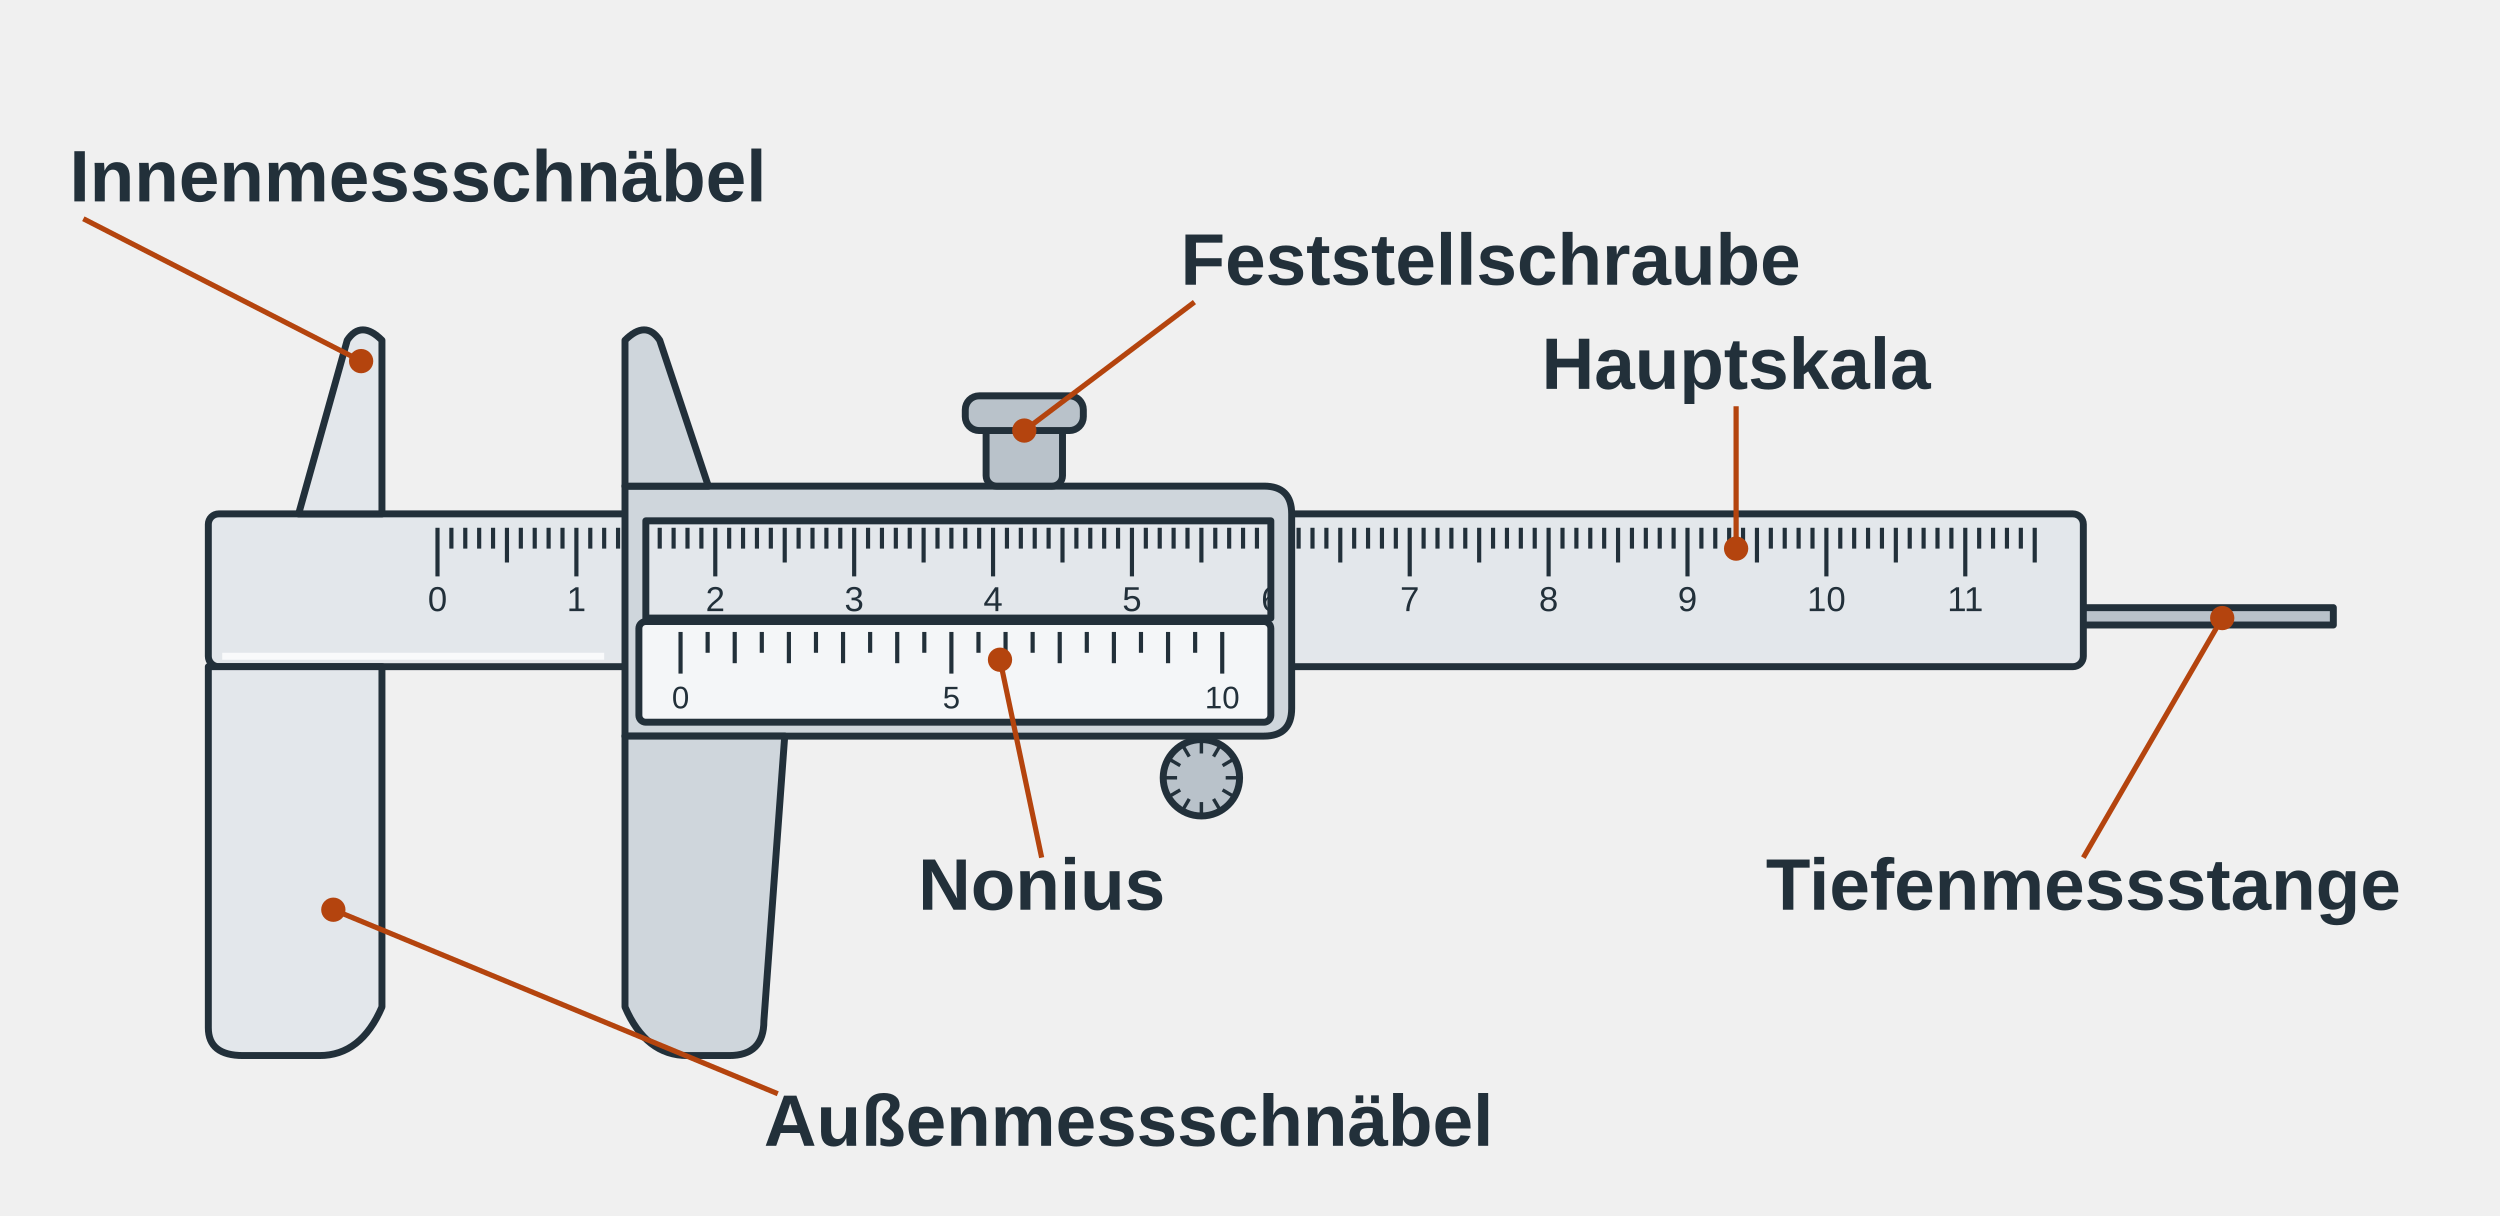
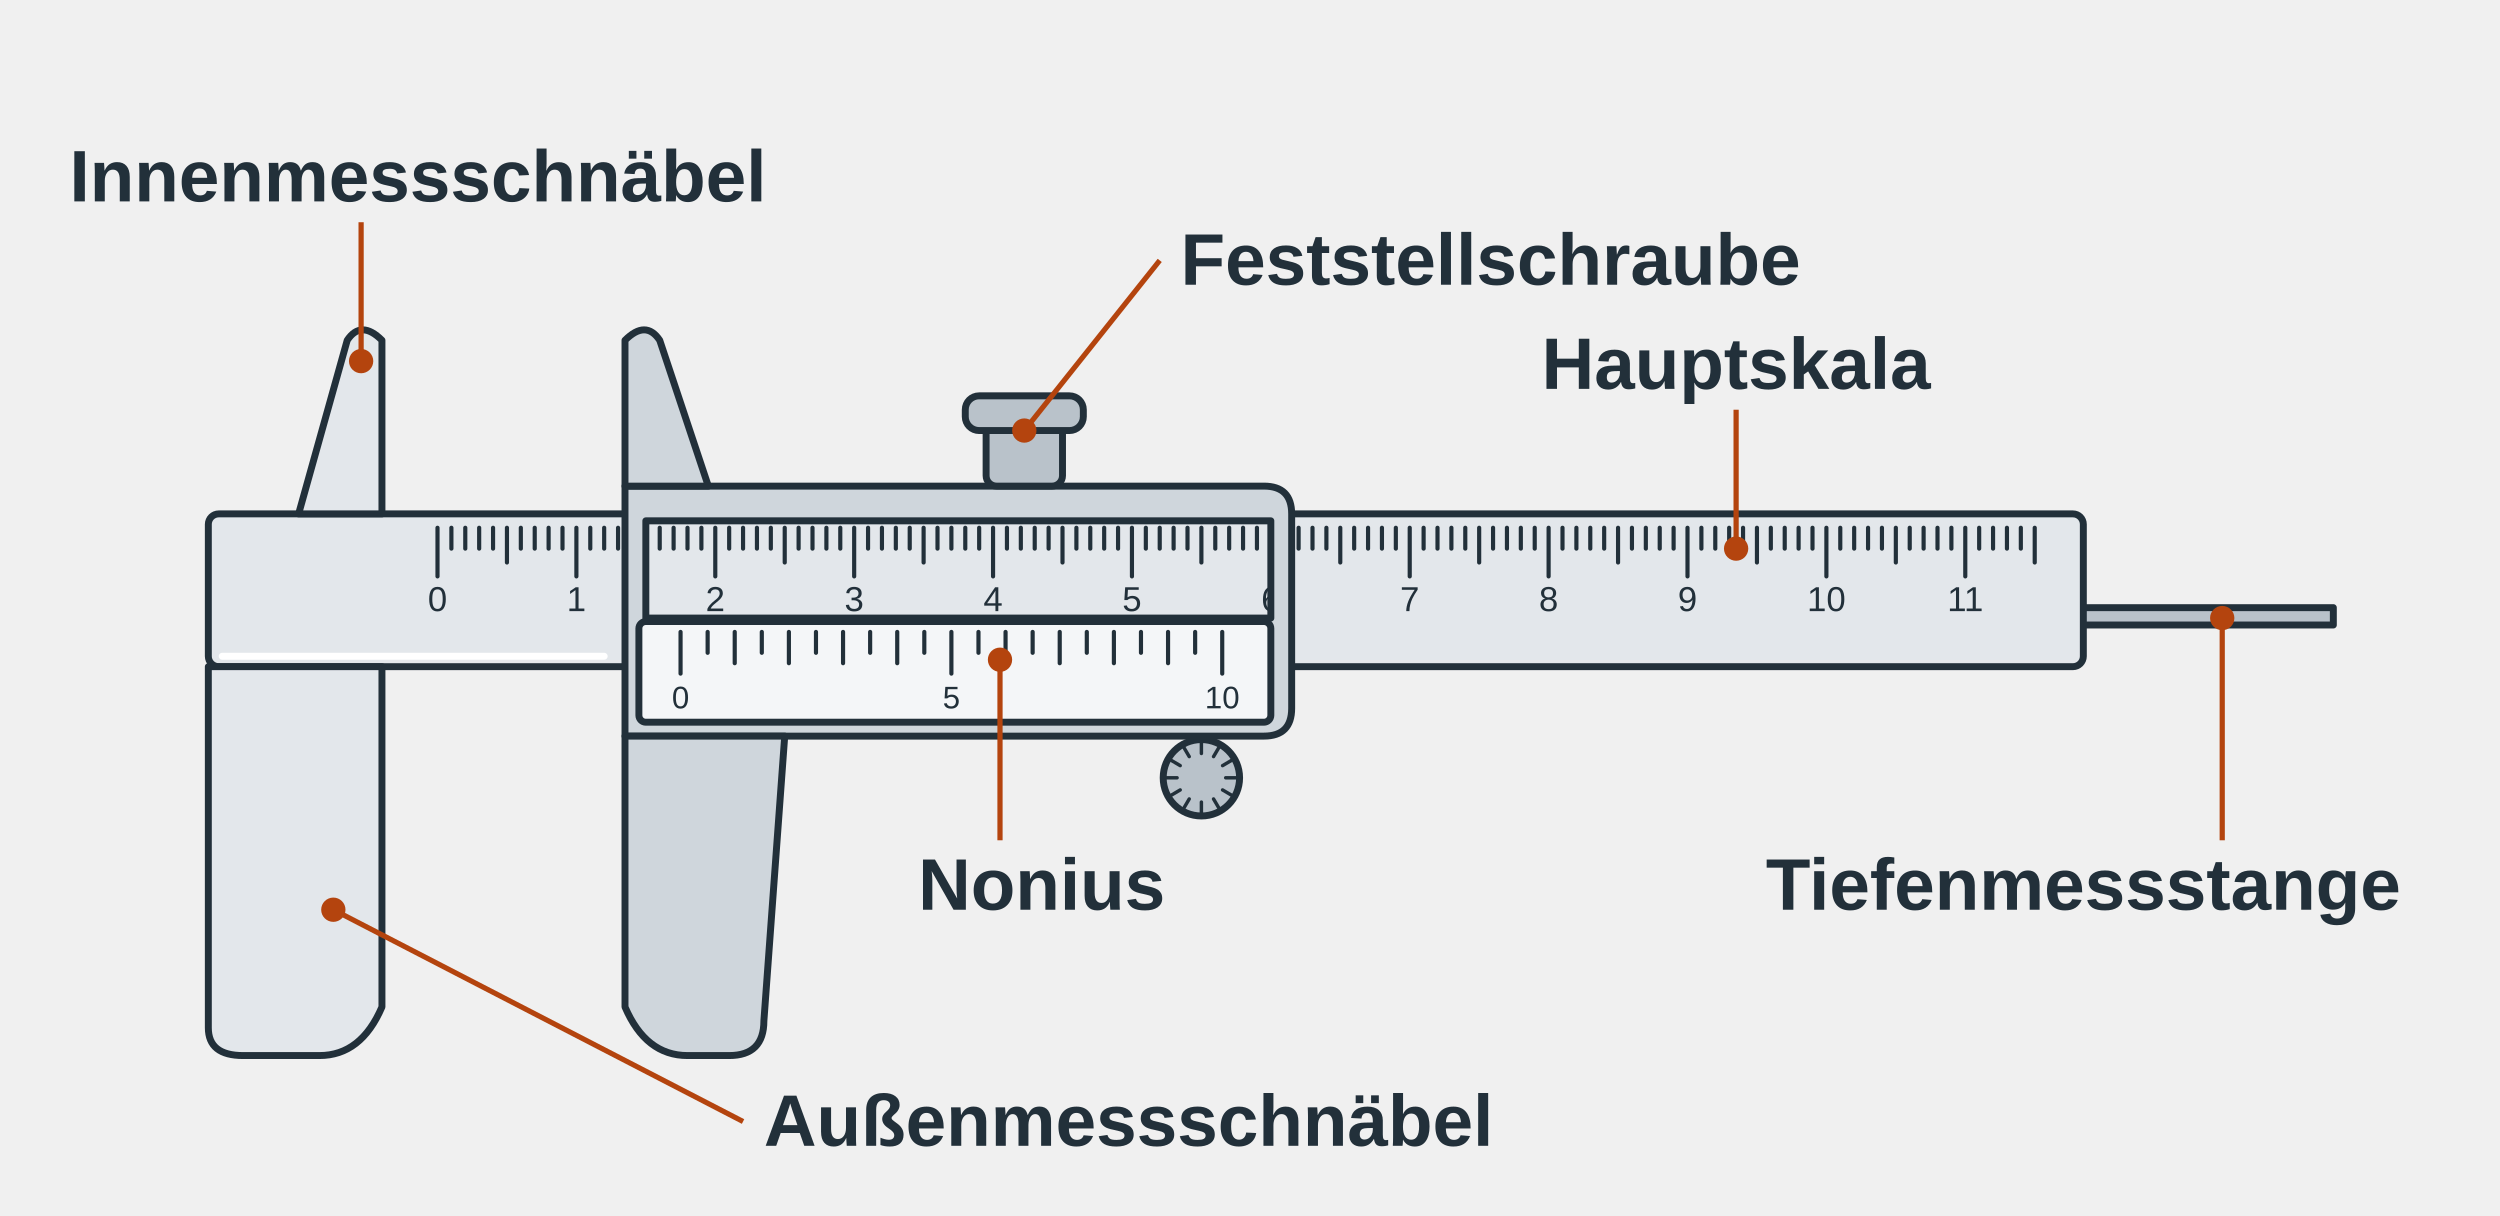
<svg xmlns="http://www.w3.org/2000/svg" viewBox="0 0 720 350" font-family="'IBM Plex Sans','Helvetica Neue',Arial,sans-serif">
-   <g stroke="#22303a" stroke-width="2" stroke-linejoin="round">
-     <rect x="590" y="175" width="82.0" height="5" fill="#b9c2ca" />
-     <rect x="60" y="148" width="540" height="44" rx="3" fill="#e3e7eb" />
-     <path d="M60 192 L60 296 Q60 304 70 304 L92 304 Q104 304 110 290 L110 192 Z" fill="#e3e7eb" />
-     <path d="M86 148 L100 98 Q104 92 110 98 L110 148 Z" fill="#e3e7eb" />
-   </g>
-   <g stroke="#22303a" stroke-width="1.2" fill="#22303a" font-size="10">
-     <line x1="126.0" y1="152" x2="126.0" y2="166" />
-     <text x="126.0" y="176" text-anchor="middle" stroke="none">0</text>
-     <line x1="130.0" y1="152" x2="130.0" y2="158" />
-     <line x1="134.0" y1="152" x2="134.0" y2="158" />
-     <line x1="138.0" y1="152" x2="138.0" y2="158" />
-     <line x1="142.0" y1="152" x2="142.0" y2="158" />
-     <line x1="146.0" y1="152" x2="146.0" y2="162" />
-     <line x1="150.0" y1="152" x2="150.0" y2="158" />
-     <line x1="154.0" y1="152" x2="154.0" y2="158" />
-     <line x1="158.0" y1="152" x2="158.0" y2="158" />
-     <line x1="162.0" y1="152" x2="162.0" y2="158" />
-     <line x1="166.0" y1="152" x2="166.0" y2="166" />
-     <text x="166.0" y="176" text-anchor="middle" stroke="none">1</text>
-     <line x1="170.0" y1="152" x2="170.0" y2="158" />
-     <line x1="174.0" y1="152" x2="174.0" y2="158" />
-     <line x1="178.0" y1="152" x2="178.0" y2="158" />
-     <line x1="182.0" y1="152" x2="182.0" y2="158" />
-     <line x1="186.0" y1="152" x2="186.0" y2="162" />
-     <line x1="190.0" y1="152" x2="190.0" y2="158" />
-     <line x1="194.0" y1="152" x2="194.0" y2="158" />
-     <line x1="198.0" y1="152" x2="198.0" y2="158" />
-     <line x1="202.0" y1="152" x2="202.0" y2="158" />
-     <line x1="206.0" y1="152" x2="206.0" y2="166" />
-     <text x="206.0" y="176" text-anchor="middle" stroke="none">2</text>
-     <line x1="210.0" y1="152" x2="210.0" y2="158" />
-     <line x1="214.0" y1="152" x2="214.0" y2="158" />
-     <line x1="218.0" y1="152" x2="218.0" y2="158" />
-     <line x1="222.0" y1="152" x2="222.0" y2="158" />
-     <line x1="226.0" y1="152" x2="226.0" y2="162" />
-     <line x1="230.0" y1="152" x2="230.0" y2="158" />
-     <line x1="234.0" y1="152" x2="234.0" y2="158" />
-     <line x1="238.0" y1="152" x2="238.0" y2="158" />
-     <line x1="242.0" y1="152" x2="242.0" y2="158" />
-     <line x1="246.0" y1="152" x2="246.0" y2="166" />
-     <text x="246.0" y="176" text-anchor="middle" stroke="none">3</text>
-     <line x1="250.0" y1="152" x2="250.0" y2="158" />
-     <line x1="254.0" y1="152" x2="254.0" y2="158" />
-     <line x1="258.0" y1="152" x2="258.0" y2="158" />
-     <line x1="262.0" y1="152" x2="262.0" y2="158" />
-     <line x1="266.0" y1="152" x2="266.0" y2="162" />
-     <line x1="270.0" y1="152" x2="270.0" y2="158" />
-     <line x1="274.0" y1="152" x2="274.0" y2="158" />
-     <line x1="278.0" y1="152" x2="278.0" y2="158" />
-     <line x1="282.0" y1="152" x2="282.0" y2="158" />
-     <line x1="286.0" y1="152" x2="286.0" y2="166" />
-     <text x="286.0" y="176" text-anchor="middle" stroke="none">4</text>
-     <line x1="290.0" y1="152" x2="290.0" y2="158" />
-     <line x1="294.0" y1="152" x2="294.0" y2="158" />
-     <line x1="298.0" y1="152" x2="298.0" y2="158" />
-     <line x1="302.0" y1="152" x2="302.0" y2="158" />
-     <line x1="306.0" y1="152" x2="306.0" y2="162" />
-     <line x1="310.0" y1="152" x2="310.0" y2="158" />
-     <line x1="314.0" y1="152" x2="314.0" y2="158" />
-     <line x1="318.0" y1="152" x2="318.0" y2="158" />
-     <line x1="322.0" y1="152" x2="322.0" y2="158" />
-     <line x1="326.0" y1="152" x2="326.0" y2="166" />
-     <text x="326.0" y="176" text-anchor="middle" stroke="none">5</text>
-     <line x1="330.0" y1="152" x2="330.0" y2="158" />
-     <line x1="334.0" y1="152" x2="334.0" y2="158" />
-     <line x1="338.0" y1="152" x2="338.0" y2="158" />
-     <line x1="342.0" y1="152" x2="342.0" y2="158" />
-     <line x1="346.0" y1="152" x2="346.0" y2="162" />
-     <line x1="350.0" y1="152" x2="350.0" y2="158" />
-     <line x1="354.0" y1="152" x2="354.0" y2="158" />
-     <line x1="358.0" y1="152" x2="358.0" y2="158" />
-     <line x1="362.0" y1="152" x2="362.0" y2="158" />
-     <line x1="366.0" y1="152" x2="366.0" y2="166" />
-     <text x="366.0" y="176" text-anchor="middle" stroke="none">6</text>
-     <line x1="370.0" y1="152" x2="370.0" y2="158" />
-     <line x1="374.0" y1="152" x2="374.0" y2="158" />
-     <line x1="378.0" y1="152" x2="378.0" y2="158" />
-     <line x1="382.0" y1="152" x2="382.0" y2="158" />
-     <line x1="386.0" y1="152" x2="386.0" y2="162" />
-     <line x1="390.0" y1="152" x2="390.0" y2="158" />
-     <line x1="394.0" y1="152" x2="394.0" y2="158" />
-     <line x1="398.0" y1="152" x2="398.0" y2="158" />
-     <line x1="402.0" y1="152" x2="402.0" y2="158" />
-     <line x1="406.0" y1="152" x2="406.0" y2="166" />
-     <text x="406.0" y="176" text-anchor="middle" stroke="none">7</text>
-     <line x1="410.0" y1="152" x2="410.0" y2="158" />
-     <line x1="414.0" y1="152" x2="414.0" y2="158" />
-     <line x1="418.0" y1="152" x2="418.0" y2="158" />
-     <line x1="422.0" y1="152" x2="422.0" y2="158" />
-     <line x1="426.0" y1="152" x2="426.0" y2="162" />
-     <line x1="430.0" y1="152" x2="430.0" y2="158" />
-     <line x1="434.0" y1="152" x2="434.0" y2="158" />
-     <line x1="438.0" y1="152" x2="438.0" y2="158" />
-     <line x1="442.0" y1="152" x2="442.0" y2="158" />
-     <line x1="446.0" y1="152" x2="446.0" y2="166" />
-     <text x="446.0" y="176" text-anchor="middle" stroke="none">8</text>
-     <line x1="450.0" y1="152" x2="450.0" y2="158" />
-     <line x1="454.0" y1="152" x2="454.0" y2="158" />
-     <line x1="458.0" y1="152" x2="458.0" y2="158" />
-     <line x1="462.0" y1="152" x2="462.0" y2="158" />
-     <line x1="466.0" y1="152" x2="466.0" y2="162" />
-     <line x1="470.0" y1="152" x2="470.0" y2="158" />
-     <line x1="474.0" y1="152" x2="474.0" y2="158" />
-     <line x1="478.0" y1="152" x2="478.0" y2="158" />
-     <line x1="482.0" y1="152" x2="482.0" y2="158" />
-     <line x1="486.0" y1="152" x2="486.0" y2="166" />
-     <text x="486.0" y="176" text-anchor="middle" stroke="none">9</text>
-     <line x1="490.0" y1="152" x2="490.0" y2="158" />
-     <line x1="494.0" y1="152" x2="494.0" y2="158" />
-     <line x1="498.0" y1="152" x2="498.0" y2="158" />
-     <line x1="502.0" y1="152" x2="502.0" y2="158" />
-     <line x1="506.0" y1="152" x2="506.0" y2="162" />
-     <line x1="510.0" y1="152" x2="510.0" y2="158" />
-     <line x1="514.0" y1="152" x2="514.0" y2="158" />
-     <line x1="518.0" y1="152" x2="518.0" y2="158" />
-     <line x1="522.0" y1="152" x2="522.0" y2="158" />
-     <line x1="526.0" y1="152" x2="526.0" y2="166" />
-     <text x="526.0" y="176" text-anchor="middle" stroke="none">10</text>
-     <line x1="530.0" y1="152" x2="530.0" y2="158" />
-     <line x1="534.0" y1="152" x2="534.0" y2="158" />
-     <line x1="538.0" y1="152" x2="538.0" y2="158" />
-     <line x1="542.0" y1="152" x2="542.0" y2="158" />
-     <line x1="546.0" y1="152" x2="546.0" y2="162" />
-     <line x1="550.0" y1="152" x2="550.0" y2="158" />
-     <line x1="554.0" y1="152" x2="554.0" y2="158" />
-     <line x1="558.0" y1="152" x2="558.0" y2="158" />
-     <line x1="562.0" y1="152" x2="562.0" y2="158" />
-     <line x1="566.0" y1="152" x2="566.0" y2="166" />
-     <text x="566.0" y="176" text-anchor="middle" stroke="none">11</text>
-     <line x1="570.0" y1="152" x2="570.0" y2="158" />
-     <line x1="574.0" y1="152" x2="574.0" y2="158" />
-     <line x1="578.0" y1="152" x2="578.0" y2="158" />
-     <line x1="582.0" y1="152" x2="582.0" y2="158" />
-     <line x1="586.0" y1="152" x2="586.0" y2="162" />
-   </g>
-   <line x1="64" y1="189" x2="174.0" y2="189" stroke="#fff" stroke-width="2" opacity=".8" />
-   <g stroke="#22303a" stroke-width="2" stroke-linejoin="round">
-     <path d="M180.0 140 H364.0 Q372.0 140 372.0 148 V204 Q372.0 212 364.0 212 H180.0 Z M186.0 150 H366.0 V178 H186.0 Z" fill="#cfd6dc" fill-rule="evenodd" />
-     <rect x="184.0" y="179" width="182.0" height="29" rx="2" fill="#f4f6f8" />
-     <path d="M180.0 212 L180.0 290 Q186.0 304 198.0 304 L210.0 304 Q220.0 304 220.0 294 L226.0 212 Z" fill="#cfd6dc" />
-     <path d="M180.0 140 L180.0 98 Q186.0 92 190.0 98 L204.0 140 Z" fill="#cfd6dc" />
-     <rect x="284.0" y="122" width="22" height="18" rx="3" fill="#b9c2ca" />
-     <rect x="278.0" y="114" width="34" height="10" rx="4" fill="#b9c2ca" />
-     <circle cx="346.0" cy="224" r="11" fill="#b9c2ca" />
-   </g>
-   <g stroke="#22303a" stroke-width="1">
-     <line x1="353.0" y1="224.0" x2="357.0" y2="224.0" />
-     <line x1="352.1" y1="227.5" x2="355.5" y2="229.5" />
-     <line x1="349.5" y1="230.1" x2="351.5" y2="233.5" />
-     <line x1="346.0" y1="231.0" x2="346.0" y2="235.0" />
-     <line x1="342.5" y1="230.1" x2="340.5" y2="233.5" />
-     <line x1="339.9" y1="227.5" x2="336.5" y2="229.5" />
-     <line x1="339.0" y1="224.0" x2="335.0" y2="224.0" />
-     <line x1="339.9" y1="220.5" x2="336.5" y2="218.5" />
-     <line x1="342.5" y1="217.9" x2="340.5" y2="214.5" />
-     <line x1="346.0" y1="217.0" x2="346.0" y2="213.0" />
-     <line x1="349.5" y1="217.9" x2="351.5" y2="214.5" />
-     <line x1="352.1" y1="220.5" x2="355.5" y2="218.5" />
-   </g>
-   <g stroke="#22303a" stroke-width="1.2" fill="#22303a" font-size="9">
-     <line x1="196.0" y1="182" x2="196.0" y2="194" />
-     <line x1="203.8" y1="182" x2="203.8" y2="188" />
-     <line x1="211.6" y1="182" x2="211.6" y2="191" />
-     <line x1="219.4" y1="182" x2="219.4" y2="188" />
-     <line x1="227.2" y1="182" x2="227.2" y2="191" />
-     <line x1="235.0" y1="182" x2="235.0" y2="188" />
-     <line x1="242.8" y1="182" x2="242.8" y2="191" />
-     <line x1="250.6" y1="182" x2="250.6" y2="188" />
-     <line x1="258.4" y1="182" x2="258.4" y2="191" />
-     <line x1="266.2" y1="182" x2="266.2" y2="188" />
-     <line x1="274.0" y1="182" x2="274.0" y2="194" />
-     <line x1="281.8" y1="182" x2="281.8" y2="188" />
-     <line x1="289.6" y1="182" x2="289.6" y2="191" />
-     <line x1="297.4" y1="182" x2="297.4" y2="188" />
-     <line x1="305.2" y1="182" x2="305.2" y2="191" />
-     <line x1="313.0" y1="182" x2="313.0" y2="188" />
-     <line x1="320.8" y1="182" x2="320.8" y2="191" />
-     <line x1="328.6" y1="182" x2="328.6" y2="188" />
-     <line x1="336.4" y1="182" x2="336.4" y2="191" />
-     <line x1="344.2" y1="182" x2="344.2" y2="188" />
-     <line x1="352.0" y1="182" x2="352.0" y2="194" />
-     <text x="196.0" y="204" text-anchor="middle" stroke="none">0</text>
-     <text x="274.0" y="204" text-anchor="middle" stroke="none">5</text>
-     <text x="352.0" y="204" text-anchor="middle" stroke="none">10</text>
-   </g>
-   <line x1="500" y1="117" x2="500" y2="158" stroke="#b4440e" stroke-width="1.5" />
+   <rect x="590.0" y="175.0" width="82.0" height="5.0" rx="0" fill="#b9c2ca" stroke="#22303a" stroke-width="2" stroke-linejoin="round" stroke-linecap="round" />
+   <rect x="60.0" y="148.0" width="540.0" height="44.0" rx="3" fill="#e3e7eb" stroke="#22303a" stroke-width="2" stroke-linejoin="round" stroke-linecap="round" />
+   <path d="M60 192 L60 296 Q60 304 70 304 L92 304 Q104 304 110 290 L110 192 Z" fill="#e3e7eb" stroke="#22303a" stroke-width="2" stroke-linejoin="round" stroke-linecap="round" />
+   <path d="M86 148 L100 98 Q104 92 110 98 L110 148 Z" fill="#e3e7eb" stroke="#22303a" stroke-width="2" stroke-linejoin="round" stroke-linecap="round" />
+   <line x1="126.0" y1="152.0" x2="126.0" y2="166.0" stroke="#22303a" stroke-width="1.2" stroke-linecap="round" />
+   <text x="126.0" y="176.0" font-size="10" font-weight="400" text-anchor="middle" fill="#22303a">0</text>
+   <line x1="130.0" y1="152.0" x2="130.0" y2="158.0" stroke="#22303a" stroke-width="1.2" stroke-linecap="round" />
+   <line x1="134.0" y1="152.0" x2="134.0" y2="158.0" stroke="#22303a" stroke-width="1.2" stroke-linecap="round" />
+   <line x1="138.0" y1="152.0" x2="138.0" y2="158.0" stroke="#22303a" stroke-width="1.2" stroke-linecap="round" />
+   <line x1="142.0" y1="152.0" x2="142.0" y2="158.0" stroke="#22303a" stroke-width="1.2" stroke-linecap="round" />
+   <line x1="146.0" y1="152.0" x2="146.0" y2="162.0" stroke="#22303a" stroke-width="1.2" stroke-linecap="round" />
+   <line x1="150.0" y1="152.0" x2="150.0" y2="158.0" stroke="#22303a" stroke-width="1.2" stroke-linecap="round" />
+   <line x1="154.0" y1="152.0" x2="154.0" y2="158.0" stroke="#22303a" stroke-width="1.2" stroke-linecap="round" />
+   <line x1="158.0" y1="152.0" x2="158.0" y2="158.0" stroke="#22303a" stroke-width="1.2" stroke-linecap="round" />
+   <line x1="162.0" y1="152.0" x2="162.0" y2="158.0" stroke="#22303a" stroke-width="1.2" stroke-linecap="round" />
+   <line x1="166.0" y1="152.0" x2="166.0" y2="166.0" stroke="#22303a" stroke-width="1.2" stroke-linecap="round" />
+   <text x="166.0" y="176.0" font-size="10" font-weight="400" text-anchor="middle" fill="#22303a">1</text>
+   <line x1="170.0" y1="152.0" x2="170.0" y2="158.0" stroke="#22303a" stroke-width="1.2" stroke-linecap="round" />
+   <line x1="174.0" y1="152.0" x2="174.0" y2="158.0" stroke="#22303a" stroke-width="1.2" stroke-linecap="round" />
+   <line x1="178.0" y1="152.0" x2="178.0" y2="158.0" stroke="#22303a" stroke-width="1.2" stroke-linecap="round" />
+   <line x1="182.0" y1="152.0" x2="182.0" y2="158.0" stroke="#22303a" stroke-width="1.2" stroke-linecap="round" />
+   <line x1="186.0" y1="152.0" x2="186.0" y2="162.0" stroke="#22303a" stroke-width="1.2" stroke-linecap="round" />
+   <line x1="190.0" y1="152.0" x2="190.0" y2="158.0" stroke="#22303a" stroke-width="1.2" stroke-linecap="round" />
+   <line x1="194.0" y1="152.0" x2="194.0" y2="158.0" stroke="#22303a" stroke-width="1.2" stroke-linecap="round" />
+   <line x1="198.0" y1="152.0" x2="198.0" y2="158.0" stroke="#22303a" stroke-width="1.2" stroke-linecap="round" />
+   <line x1="202.0" y1="152.0" x2="202.0" y2="158.0" stroke="#22303a" stroke-width="1.2" stroke-linecap="round" />
+   <line x1="206.0" y1="152.0" x2="206.0" y2="166.0" stroke="#22303a" stroke-width="1.2" stroke-linecap="round" />
+   <text x="206.0" y="176.0" font-size="10" font-weight="400" text-anchor="middle" fill="#22303a">2</text>
+   <line x1="210.0" y1="152.0" x2="210.0" y2="158.0" stroke="#22303a" stroke-width="1.2" stroke-linecap="round" />
+   <line x1="214.0" y1="152.0" x2="214.0" y2="158.0" stroke="#22303a" stroke-width="1.2" stroke-linecap="round" />
+   <line x1="218.0" y1="152.0" x2="218.0" y2="158.0" stroke="#22303a" stroke-width="1.2" stroke-linecap="round" />
+   <line x1="222.0" y1="152.0" x2="222.0" y2="158.0" stroke="#22303a" stroke-width="1.2" stroke-linecap="round" />
+   <line x1="226.0" y1="152.0" x2="226.0" y2="162.0" stroke="#22303a" stroke-width="1.2" stroke-linecap="round" />
+   <line x1="230.0" y1="152.0" x2="230.0" y2="158.0" stroke="#22303a" stroke-width="1.2" stroke-linecap="round" />
+   <line x1="234.0" y1="152.0" x2="234.0" y2="158.0" stroke="#22303a" stroke-width="1.2" stroke-linecap="round" />
+   <line x1="238.0" y1="152.0" x2="238.0" y2="158.0" stroke="#22303a" stroke-width="1.2" stroke-linecap="round" />
+   <line x1="242.0" y1="152.0" x2="242.0" y2="158.0" stroke="#22303a" stroke-width="1.2" stroke-linecap="round" />
+   <line x1="246.0" y1="152.0" x2="246.0" y2="166.0" stroke="#22303a" stroke-width="1.2" stroke-linecap="round" />
+   <text x="246.0" y="176.0" font-size="10" font-weight="400" text-anchor="middle" fill="#22303a">3</text>
+   <line x1="250.0" y1="152.0" x2="250.0" y2="158.0" stroke="#22303a" stroke-width="1.2" stroke-linecap="round" />
+   <line x1="254.0" y1="152.0" x2="254.0" y2="158.0" stroke="#22303a" stroke-width="1.2" stroke-linecap="round" />
+   <line x1="258.0" y1="152.0" x2="258.0" y2="158.0" stroke="#22303a" stroke-width="1.2" stroke-linecap="round" />
+   <line x1="262.0" y1="152.0" x2="262.0" y2="158.0" stroke="#22303a" stroke-width="1.2" stroke-linecap="round" />
+   <line x1="266.0" y1="152.0" x2="266.0" y2="162.0" stroke="#22303a" stroke-width="1.2" stroke-linecap="round" />
+   <line x1="270.0" y1="152.0" x2="270.0" y2="158.0" stroke="#22303a" stroke-width="1.2" stroke-linecap="round" />
+   <line x1="274.0" y1="152.0" x2="274.0" y2="158.0" stroke="#22303a" stroke-width="1.2" stroke-linecap="round" />
+   <line x1="278.0" y1="152.0" x2="278.0" y2="158.0" stroke="#22303a" stroke-width="1.2" stroke-linecap="round" />
+   <line x1="282.0" y1="152.0" x2="282.0" y2="158.0" stroke="#22303a" stroke-width="1.2" stroke-linecap="round" />
+   <line x1="286.0" y1="152.0" x2="286.0" y2="166.0" stroke="#22303a" stroke-width="1.2" stroke-linecap="round" />
+   <text x="286.0" y="176.0" font-size="10" font-weight="400" text-anchor="middle" fill="#22303a">4</text>
+   <line x1="290.0" y1="152.0" x2="290.0" y2="158.0" stroke="#22303a" stroke-width="1.2" stroke-linecap="round" />
+   <line x1="294.0" y1="152.0" x2="294.0" y2="158.0" stroke="#22303a" stroke-width="1.2" stroke-linecap="round" />
+   <line x1="298.0" y1="152.0" x2="298.0" y2="158.0" stroke="#22303a" stroke-width="1.2" stroke-linecap="round" />
+   <line x1="302.0" y1="152.0" x2="302.0" y2="158.0" stroke="#22303a" stroke-width="1.2" stroke-linecap="round" />
+   <line x1="306.0" y1="152.0" x2="306.0" y2="162.0" stroke="#22303a" stroke-width="1.2" stroke-linecap="round" />
+   <line x1="310.0" y1="152.0" x2="310.0" y2="158.0" stroke="#22303a" stroke-width="1.2" stroke-linecap="round" />
+   <line x1="314.0" y1="152.0" x2="314.0" y2="158.0" stroke="#22303a" stroke-width="1.2" stroke-linecap="round" />
+   <line x1="318.0" y1="152.0" x2="318.0" y2="158.0" stroke="#22303a" stroke-width="1.2" stroke-linecap="round" />
+   <line x1="322.0" y1="152.0" x2="322.0" y2="158.0" stroke="#22303a" stroke-width="1.2" stroke-linecap="round" />
+   <line x1="326.0" y1="152.0" x2="326.0" y2="166.0" stroke="#22303a" stroke-width="1.2" stroke-linecap="round" />
+   <text x="326.0" y="176.0" font-size="10" font-weight="400" text-anchor="middle" fill="#22303a">5</text>
+   <line x1="330.0" y1="152.0" x2="330.0" y2="158.0" stroke="#22303a" stroke-width="1.2" stroke-linecap="round" />
+   <line x1="334.0" y1="152.0" x2="334.0" y2="158.0" stroke="#22303a" stroke-width="1.2" stroke-linecap="round" />
+   <line x1="338.0" y1="152.0" x2="338.0" y2="158.0" stroke="#22303a" stroke-width="1.2" stroke-linecap="round" />
+   <line x1="342.0" y1="152.0" x2="342.0" y2="158.0" stroke="#22303a" stroke-width="1.2" stroke-linecap="round" />
+   <line x1="346.0" y1="152.0" x2="346.0" y2="162.0" stroke="#22303a" stroke-width="1.2" stroke-linecap="round" />
+   <line x1="350.0" y1="152.0" x2="350.0" y2="158.0" stroke="#22303a" stroke-width="1.2" stroke-linecap="round" />
+   <line x1="354.0" y1="152.0" x2="354.0" y2="158.0" stroke="#22303a" stroke-width="1.2" stroke-linecap="round" />
+   <line x1="358.0" y1="152.0" x2="358.0" y2="158.0" stroke="#22303a" stroke-width="1.2" stroke-linecap="round" />
+   <line x1="362.0" y1="152.0" x2="362.0" y2="158.0" stroke="#22303a" stroke-width="1.2" stroke-linecap="round" />
+   <line x1="366.0" y1="152.0" x2="366.0" y2="166.0" stroke="#22303a" stroke-width="1.2" stroke-linecap="round" />
+   <text x="366.0" y="176.0" font-size="10" font-weight="400" text-anchor="middle" fill="#22303a">6</text>
+   <line x1="370.0" y1="152.0" x2="370.0" y2="158.0" stroke="#22303a" stroke-width="1.2" stroke-linecap="round" />
+   <line x1="374.0" y1="152.0" x2="374.0" y2="158.0" stroke="#22303a" stroke-width="1.2" stroke-linecap="round" />
+   <line x1="378.0" y1="152.0" x2="378.0" y2="158.0" stroke="#22303a" stroke-width="1.2" stroke-linecap="round" />
+   <line x1="382.0" y1="152.0" x2="382.0" y2="158.0" stroke="#22303a" stroke-width="1.2" stroke-linecap="round" />
+   <line x1="386.0" y1="152.0" x2="386.0" y2="162.0" stroke="#22303a" stroke-width="1.2" stroke-linecap="round" />
+   <line x1="390.0" y1="152.0" x2="390.0" y2="158.0" stroke="#22303a" stroke-width="1.2" stroke-linecap="round" />
+   <line x1="394.0" y1="152.0" x2="394.0" y2="158.0" stroke="#22303a" stroke-width="1.2" stroke-linecap="round" />
+   <line x1="398.0" y1="152.0" x2="398.0" y2="158.0" stroke="#22303a" stroke-width="1.2" stroke-linecap="round" />
+   <line x1="402.0" y1="152.0" x2="402.0" y2="158.0" stroke="#22303a" stroke-width="1.2" stroke-linecap="round" />
+   <line x1="406.0" y1="152.0" x2="406.0" y2="166.0" stroke="#22303a" stroke-width="1.2" stroke-linecap="round" />
+   <text x="406.0" y="176.0" font-size="10" font-weight="400" text-anchor="middle" fill="#22303a">7</text>
+   <line x1="410.0" y1="152.0" x2="410.0" y2="158.0" stroke="#22303a" stroke-width="1.2" stroke-linecap="round" />
+   <line x1="414.0" y1="152.0" x2="414.0" y2="158.0" stroke="#22303a" stroke-width="1.2" stroke-linecap="round" />
+   <line x1="418.0" y1="152.0" x2="418.0" y2="158.0" stroke="#22303a" stroke-width="1.2" stroke-linecap="round" />
+   <line x1="422.0" y1="152.0" x2="422.0" y2="158.0" stroke="#22303a" stroke-width="1.2" stroke-linecap="round" />
+   <line x1="426.0" y1="152.0" x2="426.0" y2="162.0" stroke="#22303a" stroke-width="1.2" stroke-linecap="round" />
+   <line x1="430.0" y1="152.0" x2="430.0" y2="158.0" stroke="#22303a" stroke-width="1.2" stroke-linecap="round" />
+   <line x1="434.0" y1="152.0" x2="434.0" y2="158.0" stroke="#22303a" stroke-width="1.2" stroke-linecap="round" />
+   <line x1="438.0" y1="152.0" x2="438.0" y2="158.0" stroke="#22303a" stroke-width="1.2" stroke-linecap="round" />
+   <line x1="442.0" y1="152.0" x2="442.0" y2="158.0" stroke="#22303a" stroke-width="1.2" stroke-linecap="round" />
+   <line x1="446.0" y1="152.0" x2="446.0" y2="166.0" stroke="#22303a" stroke-width="1.2" stroke-linecap="round" />
+   <text x="446.0" y="176.0" font-size="10" font-weight="400" text-anchor="middle" fill="#22303a">8</text>
+   <line x1="450.0" y1="152.0" x2="450.0" y2="158.0" stroke="#22303a" stroke-width="1.2" stroke-linecap="round" />
+   <line x1="454.0" y1="152.0" x2="454.0" y2="158.0" stroke="#22303a" stroke-width="1.2" stroke-linecap="round" />
+   <line x1="458.0" y1="152.0" x2="458.0" y2="158.0" stroke="#22303a" stroke-width="1.2" stroke-linecap="round" />
+   <line x1="462.0" y1="152.0" x2="462.0" y2="158.0" stroke="#22303a" stroke-width="1.2" stroke-linecap="round" />
+   <line x1="466.0" y1="152.0" x2="466.0" y2="162.0" stroke="#22303a" stroke-width="1.2" stroke-linecap="round" />
+   <line x1="470.0" y1="152.0" x2="470.0" y2="158.0" stroke="#22303a" stroke-width="1.2" stroke-linecap="round" />
+   <line x1="474.0" y1="152.0" x2="474.0" y2="158.0" stroke="#22303a" stroke-width="1.2" stroke-linecap="round" />
+   <line x1="478.0" y1="152.0" x2="478.0" y2="158.0" stroke="#22303a" stroke-width="1.2" stroke-linecap="round" />
+   <line x1="482.0" y1="152.0" x2="482.0" y2="158.0" stroke="#22303a" stroke-width="1.2" stroke-linecap="round" />
+   <line x1="486.0" y1="152.0" x2="486.0" y2="166.0" stroke="#22303a" stroke-width="1.2" stroke-linecap="round" />
+   <text x="486.0" y="176.0" font-size="10" font-weight="400" text-anchor="middle" fill="#22303a">9</text>
+   <line x1="490.0" y1="152.0" x2="490.0" y2="158.0" stroke="#22303a" stroke-width="1.2" stroke-linecap="round" />
+   <line x1="494.0" y1="152.0" x2="494.0" y2="158.0" stroke="#22303a" stroke-width="1.2" stroke-linecap="round" />
+   <line x1="498.0" y1="152.0" x2="498.0" y2="158.0" stroke="#22303a" stroke-width="1.2" stroke-linecap="round" />
+   <line x1="502.0" y1="152.0" x2="502.0" y2="158.0" stroke="#22303a" stroke-width="1.2" stroke-linecap="round" />
+   <line x1="506.0" y1="152.0" x2="506.0" y2="162.0" stroke="#22303a" stroke-width="1.2" stroke-linecap="round" />
+   <line x1="510.0" y1="152.0" x2="510.0" y2="158.0" stroke="#22303a" stroke-width="1.2" stroke-linecap="round" />
+   <line x1="514.0" y1="152.0" x2="514.0" y2="158.0" stroke="#22303a" stroke-width="1.2" stroke-linecap="round" />
+   <line x1="518.0" y1="152.0" x2="518.0" y2="158.0" stroke="#22303a" stroke-width="1.2" stroke-linecap="round" />
+   <line x1="522.0" y1="152.0" x2="522.0" y2="158.0" stroke="#22303a" stroke-width="1.2" stroke-linecap="round" />
+   <line x1="526.0" y1="152.0" x2="526.0" y2="166.0" stroke="#22303a" stroke-width="1.2" stroke-linecap="round" />
+   <text x="526.0" y="176.0" font-size="10" font-weight="400" text-anchor="middle" fill="#22303a">10</text>
+   <line x1="530.0" y1="152.0" x2="530.0" y2="158.0" stroke="#22303a" stroke-width="1.2" stroke-linecap="round" />
+   <line x1="534.0" y1="152.0" x2="534.0" y2="158.0" stroke="#22303a" stroke-width="1.2" stroke-linecap="round" />
+   <line x1="538.0" y1="152.0" x2="538.0" y2="158.0" stroke="#22303a" stroke-width="1.2" stroke-linecap="round" />
+   <line x1="542.0" y1="152.0" x2="542.0" y2="158.0" stroke="#22303a" stroke-width="1.2" stroke-linecap="round" />
+   <line x1="546.0" y1="152.0" x2="546.0" y2="162.0" stroke="#22303a" stroke-width="1.2" stroke-linecap="round" />
+   <line x1="550.0" y1="152.0" x2="550.0" y2="158.0" stroke="#22303a" stroke-width="1.2" stroke-linecap="round" />
+   <line x1="554.0" y1="152.0" x2="554.0" y2="158.0" stroke="#22303a" stroke-width="1.2" stroke-linecap="round" />
+   <line x1="558.0" y1="152.0" x2="558.0" y2="158.0" stroke="#22303a" stroke-width="1.2" stroke-linecap="round" />
+   <line x1="562.0" y1="152.0" x2="562.0" y2="158.0" stroke="#22303a" stroke-width="1.2" stroke-linecap="round" />
+   <line x1="566.0" y1="152.0" x2="566.0" y2="166.0" stroke="#22303a" stroke-width="1.2" stroke-linecap="round" />
+   <text x="566.0" y="176.0" font-size="10" font-weight="400" text-anchor="middle" fill="#22303a">11</text>
+   <line x1="570.0" y1="152.0" x2="570.0" y2="158.0" stroke="#22303a" stroke-width="1.2" stroke-linecap="round" />
+   <line x1="574.0" y1="152.0" x2="574.0" y2="158.0" stroke="#22303a" stroke-width="1.2" stroke-linecap="round" />
+   <line x1="578.0" y1="152.0" x2="578.0" y2="158.0" stroke="#22303a" stroke-width="1.2" stroke-linecap="round" />
+   <line x1="582.0" y1="152.0" x2="582.0" y2="158.0" stroke="#22303a" stroke-width="1.2" stroke-linecap="round" />
+   <line x1="586.0" y1="152.0" x2="586.0" y2="162.0" stroke="#22303a" stroke-width="1.2" stroke-linecap="round" />
+   <line x1="64.0" y1="189.0" x2="174.0" y2="189.0" stroke="#ffffff" stroke-width="2" stroke-linecap="round" />
+   <path d="M180.0 140 H364.0 Q372.0 140 372.0 148 V204 Q372.0 212 364.0 212 H180.0 Z M186.0 150 H366.0 V178 H186.0 Z" fill="#cfd6dc" stroke="#22303a" stroke-width="2" stroke-linejoin="round" stroke-linecap="round" fill-rule="evenodd" />
+   <rect x="184.0" y="179.0" width="182.0" height="29.0" rx="2" fill="#f4f6f8" stroke="#22303a" stroke-width="2" stroke-linejoin="round" stroke-linecap="round" />
+   <path d="M180.0 212 L180.0 290 Q186.0 304 198.0 304 L210.0 304 Q220.0 304 220.0 294 L226.0 212 Z" fill="#cfd6dc" stroke="#22303a" stroke-width="2" stroke-linejoin="round" stroke-linecap="round" />
+   <path d="M180.0 140 L180.0 98 Q186.0 92 190.0 98 L204.0 140 Z" fill="#cfd6dc" stroke="#22303a" stroke-width="2" stroke-linejoin="round" stroke-linecap="round" />
+   <rect x="284.0" y="122.0" width="22.0" height="18.0" rx="3" fill="#b9c2ca" stroke="#22303a" stroke-width="2" stroke-linejoin="round" stroke-linecap="round" />
+   <rect x="278.0" y="114.0" width="34.0" height="10.0" rx="4" fill="#b9c2ca" stroke="#22303a" stroke-width="2" stroke-linejoin="round" stroke-linecap="round" />
+   <circle cx="346.0" cy="224.0" r="11.0" fill="#b9c2ca" stroke="#22303a" stroke-width="2" stroke-linejoin="round" stroke-linecap="round" />
+   <line x1="353.0" y1="224.0" x2="357.0" y2="224.0" stroke="#22303a" stroke-width="1" stroke-linecap="round" />
+   <line x1="352.1" y1="227.5" x2="355.5" y2="229.5" stroke="#22303a" stroke-width="1" stroke-linecap="round" />
+   <line x1="349.5" y1="230.1" x2="351.5" y2="233.5" stroke="#22303a" stroke-width="1" stroke-linecap="round" />
+   <line x1="346.0" y1="231.0" x2="346.0" y2="235.0" stroke="#22303a" stroke-width="1" stroke-linecap="round" />
+   <line x1="342.5" y1="230.1" x2="340.5" y2="233.5" stroke="#22303a" stroke-width="1" stroke-linecap="round" />
+   <line x1="339.9" y1="227.5" x2="336.5" y2="229.5" stroke="#22303a" stroke-width="1" stroke-linecap="round" />
+   <line x1="339.0" y1="224.0" x2="335.0" y2="224.0" stroke="#22303a" stroke-width="1" stroke-linecap="round" />
+   <line x1="339.9" y1="220.5" x2="336.5" y2="218.5" stroke="#22303a" stroke-width="1" stroke-linecap="round" />
+   <line x1="342.5" y1="217.9" x2="340.5" y2="214.5" stroke="#22303a" stroke-width="1" stroke-linecap="round" />
+   <line x1="346.0" y1="217.0" x2="346.0" y2="213.0" stroke="#22303a" stroke-width="1" stroke-linecap="round" />
+   <line x1="349.5" y1="217.9" x2="351.5" y2="214.5" stroke="#22303a" stroke-width="1" stroke-linecap="round" />
+   <line x1="352.1" y1="220.5" x2="355.5" y2="218.5" stroke="#22303a" stroke-width="1" stroke-linecap="round" />
+   <line x1="196.0" y1="182.0" x2="196.0" y2="194.0" stroke="#22303a" stroke-width="1.2" stroke-linecap="round" />
+   <line x1="203.8" y1="182.0" x2="203.8" y2="188.0" stroke="#22303a" stroke-width="1.2" stroke-linecap="round" />
+   <line x1="211.6" y1="182.0" x2="211.6" y2="191.0" stroke="#22303a" stroke-width="1.2" stroke-linecap="round" />
+   <line x1="219.4" y1="182.0" x2="219.4" y2="188.0" stroke="#22303a" stroke-width="1.2" stroke-linecap="round" />
+   <line x1="227.2" y1="182.0" x2="227.2" y2="191.0" stroke="#22303a" stroke-width="1.2" stroke-linecap="round" />
+   <line x1="235.0" y1="182.0" x2="235.0" y2="188.0" stroke="#22303a" stroke-width="1.2" stroke-linecap="round" />
+   <line x1="242.8" y1="182.0" x2="242.8" y2="191.0" stroke="#22303a" stroke-width="1.2" stroke-linecap="round" />
+   <line x1="250.6" y1="182.0" x2="250.6" y2="188.0" stroke="#22303a" stroke-width="1.2" stroke-linecap="round" />
+   <line x1="258.4" y1="182.0" x2="258.4" y2="191.0" stroke="#22303a" stroke-width="1.2" stroke-linecap="round" />
+   <line x1="266.2" y1="182.0" x2="266.2" y2="188.0" stroke="#22303a" stroke-width="1.2" stroke-linecap="round" />
+   <line x1="274.0" y1="182.0" x2="274.0" y2="194.0" stroke="#22303a" stroke-width="1.2" stroke-linecap="round" />
+   <line x1="281.8" y1="182.0" x2="281.8" y2="188.0" stroke="#22303a" stroke-width="1.2" stroke-linecap="round" />
+   <line x1="289.6" y1="182.0" x2="289.6" y2="191.0" stroke="#22303a" stroke-width="1.2" stroke-linecap="round" />
+   <line x1="297.4" y1="182.0" x2="297.4" y2="188.0" stroke="#22303a" stroke-width="1.2" stroke-linecap="round" />
+   <line x1="305.2" y1="182.0" x2="305.2" y2="191.0" stroke="#22303a" stroke-width="1.2" stroke-linecap="round" />
+   <line x1="313.0" y1="182.0" x2="313.0" y2="188.0" stroke="#22303a" stroke-width="1.2" stroke-linecap="round" />
+   <line x1="320.8" y1="182.0" x2="320.8" y2="191.0" stroke="#22303a" stroke-width="1.2" stroke-linecap="round" />
+   <line x1="328.6" y1="182.0" x2="328.6" y2="188.0" stroke="#22303a" stroke-width="1.2" stroke-linecap="round" />
+   <line x1="336.4" y1="182.0" x2="336.4" y2="191.0" stroke="#22303a" stroke-width="1.2" stroke-linecap="round" />
+   <line x1="344.2" y1="182.0" x2="344.2" y2="188.0" stroke="#22303a" stroke-width="1.2" stroke-linecap="round" />
+   <line x1="352.0" y1="182.0" x2="352.0" y2="194.0" stroke="#22303a" stroke-width="1.2" stroke-linecap="round" />
+   <text x="196.0" y="204.0" font-size="9" font-weight="400" text-anchor="middle" fill="#22303a">0</text>
+   <text x="274.0" y="204.0" font-size="9" font-weight="400" text-anchor="middle" fill="#22303a">5</text>
+   <text x="352.0" y="204.0" font-size="9" font-weight="400" text-anchor="middle" fill="#22303a">10</text>
+   <line x1="500" y1="118" x2="500" y2="158" stroke="#b4440e" stroke-width="1.5" />
  <circle cx="500" cy="158" r="3.5" fill="#b4440e" />
  <text x="500" y="112" text-anchor="middle" font-size="21" font-weight="600" fill="#22303a">Hauptskala</text>
-   <line x1="300" y1="247" x2="288" y2="190" stroke="#b4440e" stroke-width="1.5" />
+   <line x1="288" y1="242" x2="288" y2="190" stroke="#b4440e" stroke-width="1.5" />
  <circle cx="288" cy="190" r="3.5" fill="#b4440e" />
  <text x="300" y="262" text-anchor="middle" font-size="21" font-weight="600" fill="#22303a">Nonius</text>
-   <line x1="344" y1="87" x2="295.0" y2="124" stroke="#b4440e" stroke-width="1.5" />
+   <line x1="334" y1="75" x2="295.0" y2="124" stroke="#b4440e" stroke-width="1.5" />
  <circle cx="295.0" cy="124" r="3.5" fill="#b4440e" />
  <text x="340" y="82" text-anchor="start" font-size="21" font-weight="600" fill="#22303a">Feststellschraube</text>
-   <line x1="24" y1="63" x2="104" y2="104" stroke="#b4440e" stroke-width="1.5" />
+   <line x1="104" y1="64" x2="104" y2="104" stroke="#b4440e" stroke-width="1.5" />
  <circle cx="104" cy="104" r="3.5" fill="#b4440e" />
  <text x="20" y="58" text-anchor="start" font-size="21" font-weight="600" fill="#22303a">Innenmessschnäbel</text>
-   <line x1="224" y1="315" x2="96" y2="262" stroke="#b4440e" stroke-width="1.5" />
+   <line x1="214" y1="323" x2="96" y2="262" stroke="#b4440e" stroke-width="1.5" />
  <circle cx="96" cy="262" r="3.5" fill="#b4440e" />
  <text x="220" y="330" text-anchor="start" font-size="21" font-weight="600" fill="#22303a">Außenmessschnäbel</text>
-   <line x1="600" y1="247" x2="640" y2="178" stroke="#b4440e" stroke-width="1.5" />
+   <line x1="640" y1="242" x2="640" y2="178" stroke="#b4440e" stroke-width="1.5" />
  <circle cx="640" cy="178" r="3.5" fill="#b4440e" />
  <text x="600" y="262" text-anchor="middle" font-size="21" font-weight="600" fill="#22303a">Tiefenmessstange</text>
</svg>
